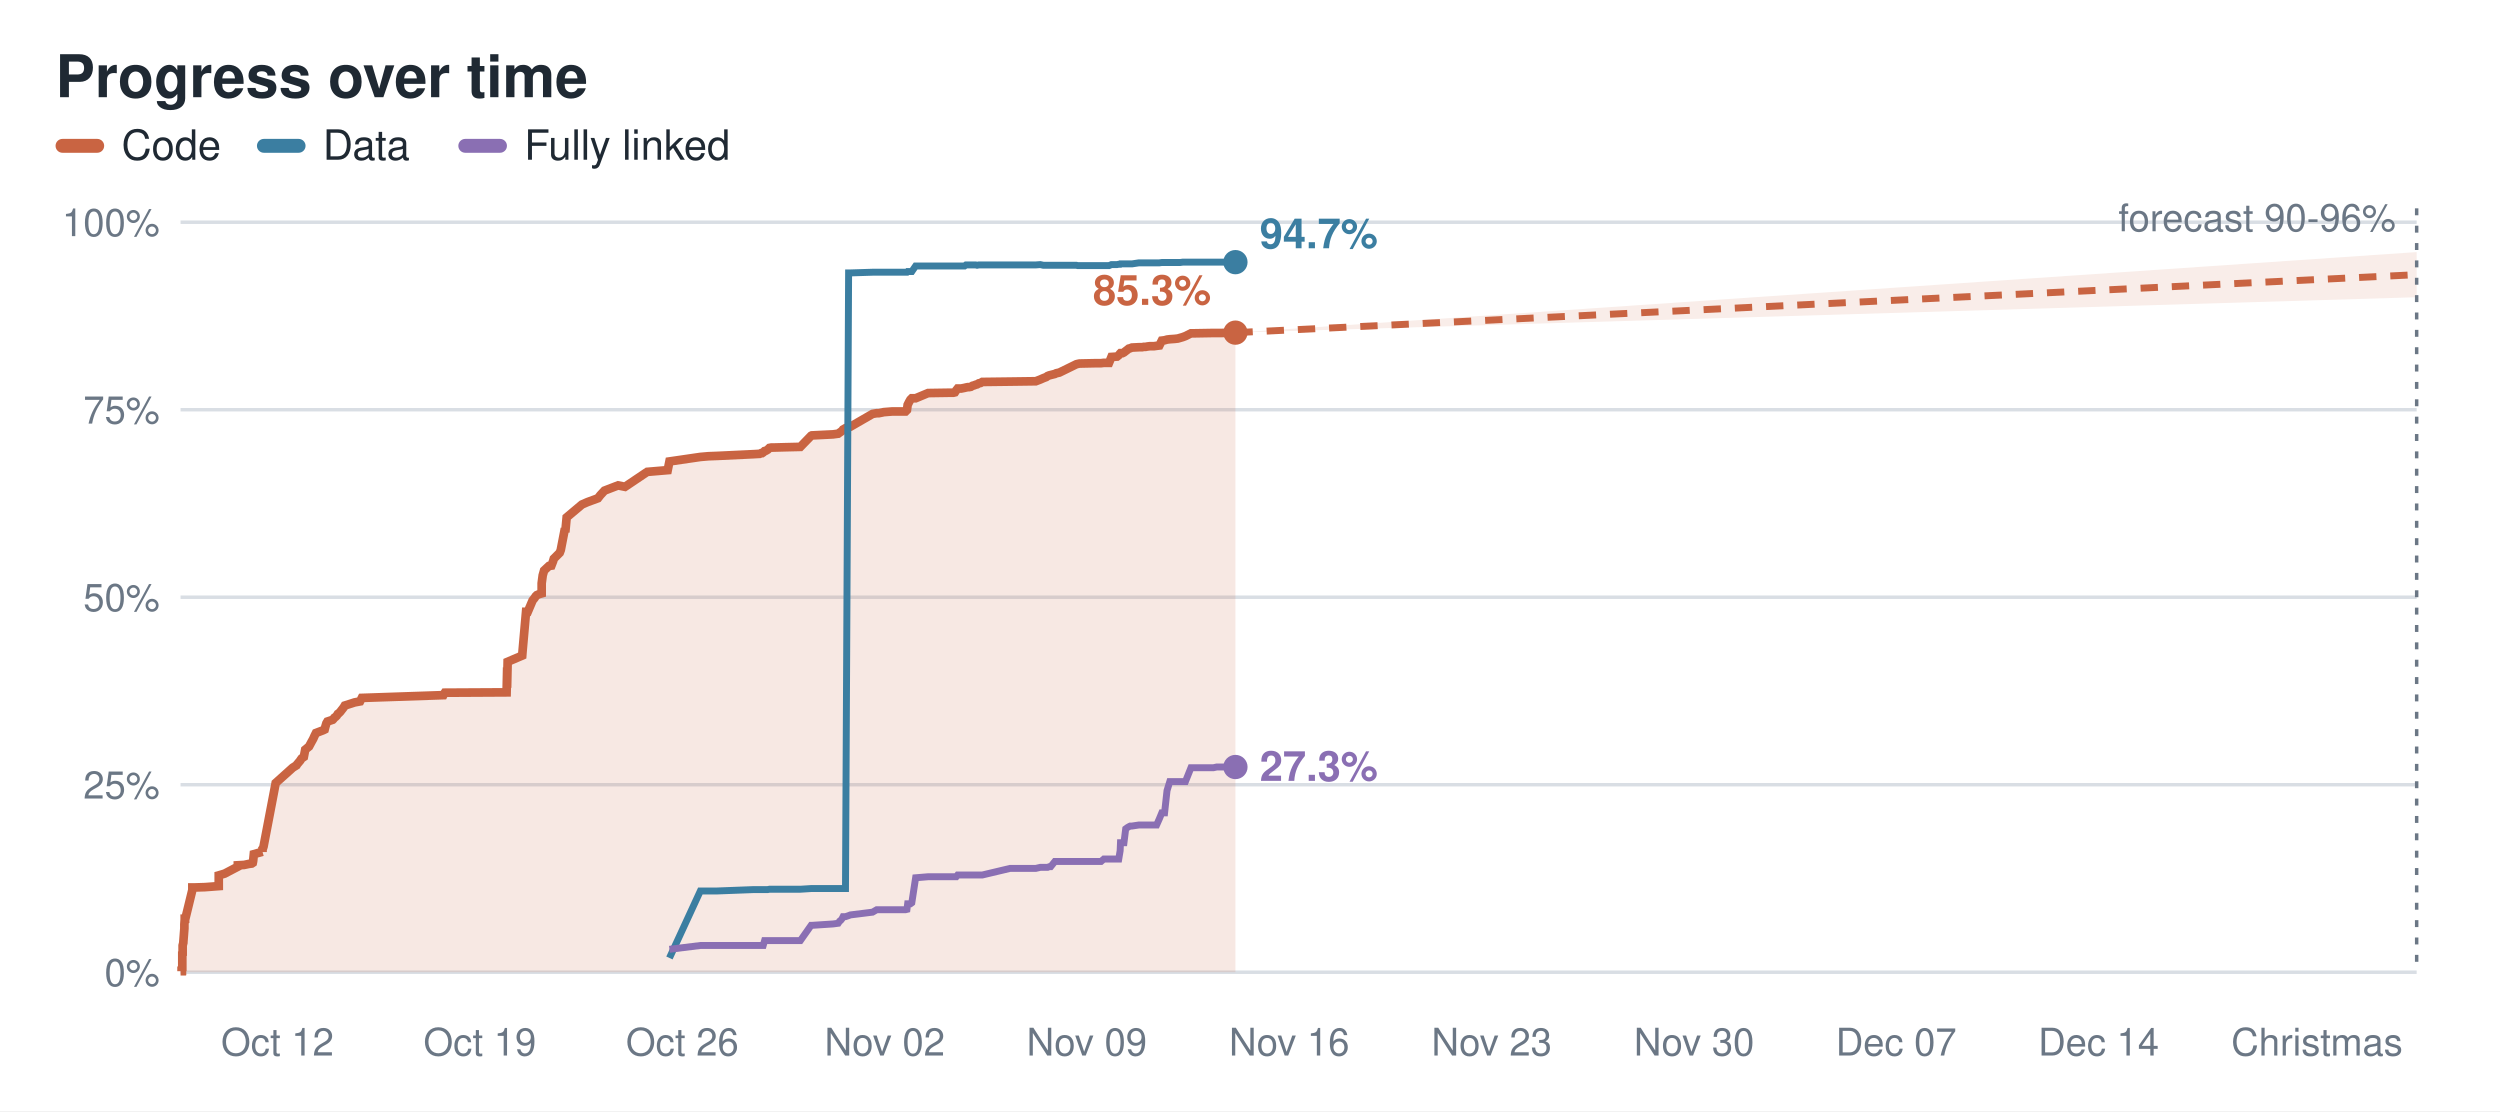
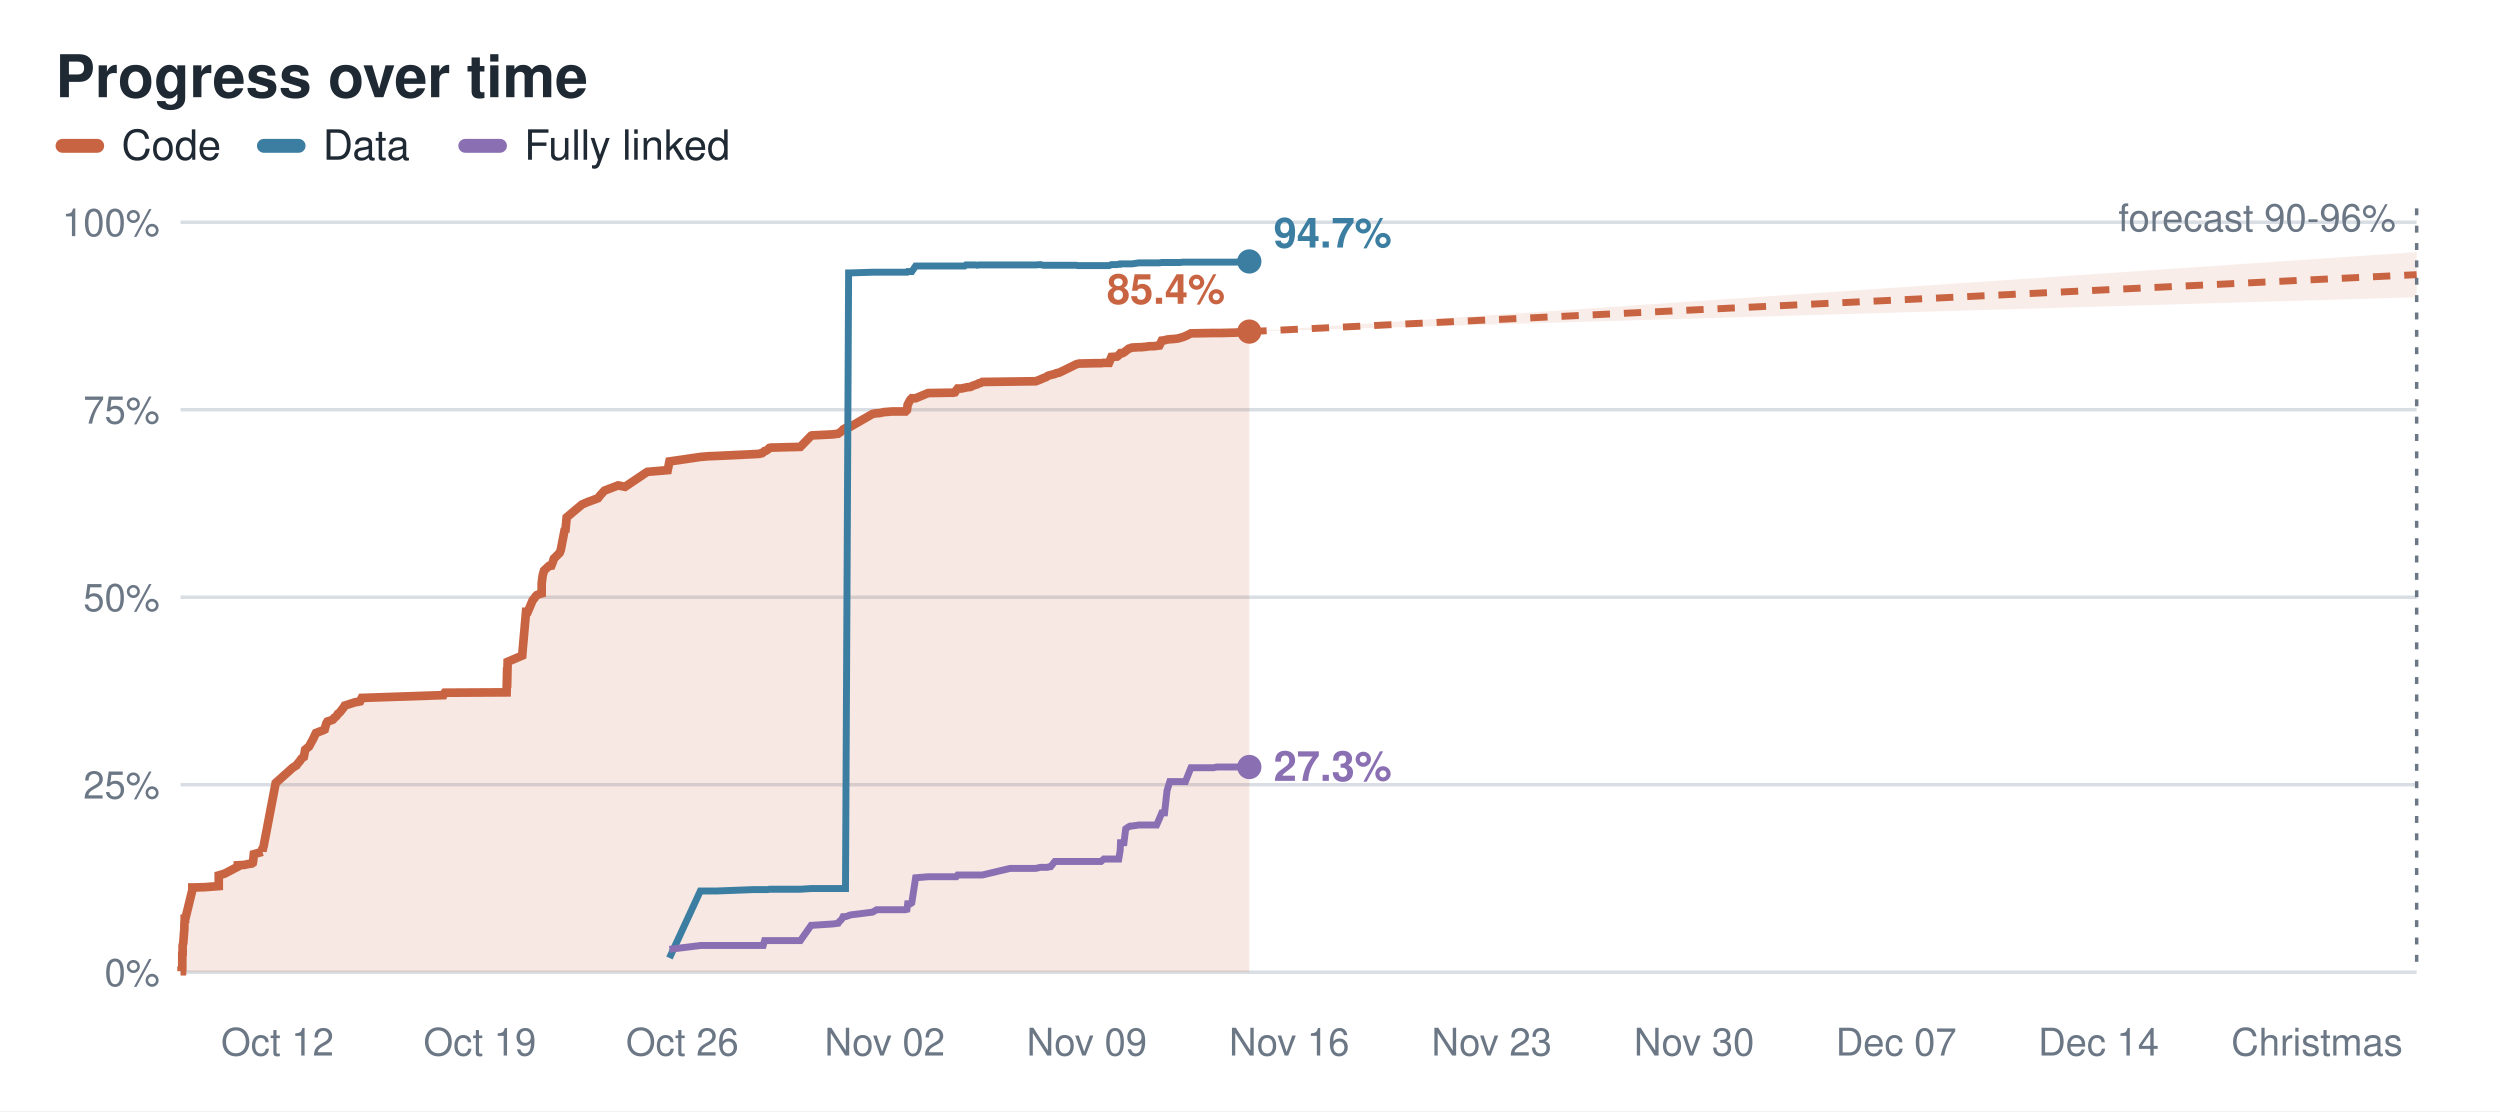
<svg xmlns="http://www.w3.org/2000/svg" viewBox="0 0 720 320" width="720" height="320" font-family="-apple-system,Segoe UI,Helvetica,Arial,sans-serif" role="img" aria-label="Progress over time">
  <rect width="100%" height="100%" fill="#ffffff" />
  <text x="16" y="28" font-size="17" font-weight="600" fill="#1f2933">Progress over time</text>
  <rect x="16" y="40" width="14" height="4" rx="2" fill="#c96442" />
  <text x="35" y="46" font-size="12" fill="#1f2933">Code</text>
  <rect x="74" y="40" width="14" height="4" rx="2" fill="#3b7ea1" />
  <text x="93" y="46" font-size="12" fill="#1f2933">Data</text>
  <rect x="132" y="40" width="14" height="4" rx="2" fill="#8a6fb3" />
  <text x="151" y="46" font-size="12" fill="#1f2933">Fully linked</text>
  <line x1="52" y1="280.0" x2="696" y2="280.0" stroke="#d9dee4" />
  <text x="46" y="284.0" font-size="11" fill="#6b7785" text-anchor="end">0%</text>
  <line x1="52" y1="226.0" x2="696" y2="226.0" stroke="#d9dee4" />
  <text x="46" y="230.0" font-size="11" fill="#6b7785" text-anchor="end">25%</text>
  <line x1="52" y1="172.0" x2="696" y2="172.0" stroke="#d9dee4" />
  <text x="46" y="176.0" font-size="11" fill="#6b7785" text-anchor="end">50%</text>
  <line x1="52" y1="118.0" x2="696" y2="118.0" stroke="#d9dee4" />
  <text x="46" y="122.0" font-size="11" fill="#6b7785" text-anchor="end">75%</text>
  <line x1="52" y1="64.0" x2="696" y2="64.0" stroke="#d9dee4" />
  <text x="46" y="68.0" font-size="11" fill="#6b7785" text-anchor="end">100%</text>
  <text x="79.9" y="304" font-size="11" fill="#6b7785" text-anchor="middle">Oct 12</text>
  <text x="138.2" y="304" font-size="11" fill="#6b7785" text-anchor="middle">Oct 19</text>
  <text x="196.5" y="304" font-size="11" fill="#6b7785" text-anchor="middle">Oct 26</text>
  <text x="254.8" y="304" font-size="11" fill="#6b7785" text-anchor="middle">Nov 02</text>
  <text x="313.0" y="304" font-size="11" fill="#6b7785" text-anchor="middle">Nov 09</text>
  <text x="371.3" y="304" font-size="11" fill="#6b7785" text-anchor="middle">Nov 16</text>
  <text x="429.6" y="304" font-size="11" fill="#6b7785" text-anchor="middle">Nov 23</text>
  <text x="487.9" y="304" font-size="11" fill="#6b7785" text-anchor="middle">Nov 30</text>
  <text x="546.1" y="304" font-size="11" fill="#6b7785" text-anchor="middle">Dec 07</text>
  <text x="604.4" y="304" font-size="11" fill="#6b7785" text-anchor="middle">Dec 14</text>
-   <polygon points="355.8,95.8 696.0,72.6 696.0,85.6" fill="#c96442" opacity="0.12" />
-   <line x1="355.8" y1="95.8" x2="696.0" y2="79.1" stroke="#c96442" stroke-width="2" stroke-dasharray="5,4" />
+   <polygon points="359.8,95.5 696.0,72.6 696.0,85.6" fill="#c96442" opacity="0.12" />
+   <line x1="359.8" y1="95.5" x2="696.0" y2="79.1" stroke="#c96442" stroke-width="2" stroke-dasharray="5,4" />
  <line x1="696.0" y1="60" x2="696.0" y2="280.0" stroke="#6b7785" stroke-dasharray="2,3" />
  <text x="692.0" y="304" font-size="11" fill="#6b7785" text-anchor="end">Christmas</text>
  <text x="690.0" y="66.6" font-size="11" fill="#6b7785" text-anchor="end">forecast 90-96%</text>
-   <polygon points="52.0,280.0 52.0,279.7 52.0,279.7 52.1,279.7 52.1,279.7 52.3,279.7 52.3,279.7 52.3,279.7 52.3,279.7 52.3,279.6 52.3,279.6 52.3,279.6 52.3,279.6 52.4,279.6 52.4,279.5 52.4,279.5 52.4,279.5 52.4,279.5 52.4,279.5 52.4,279.4 52.4,279.4 52.4,279.4 52.4,279.4 52.4,279.4 52.4,279.3 52.4,279.3 52.4,279.3 52.4,279.3 52.4,279.2 52.4,279.2 52.5,279.1 52.5,279.1 52.5,279.0 52.5,279.0 52.5,278.9 52.5,278.9 52.5,278.9 52.5,278.8 52.5,278.8 52.5,278.7 52.5,278.7 52.5,278.6 52.5,274.0 52.6,275.3 52.6,274.0 52.6,274.0 52.6,274.0 52.6,272.9 52.6,272.3 52.8,271.5 52.8,271.3 53.1,267.4 53.1,267.0 53.1,266.2 53.2,264.8 53.2,264.7 53.2,264.6 53.3,264.6 53.3,264.4 53.3,264.3 53.3,264.4 53.3,264.4 53.3,264.4 53.4,264.5 55.4,256.3 55.4,255.7 55.4,255.6 55.7,255.6 55.8,255.6 59.0,255.5 63.0,255.2 63.0,252.1 64.7,251.6 68.5,249.6 68.5,249.2 70.3,249.1 71.7,248.8 72.5,248.7 72.5,248.7 72.8,248.5 72.9,248.0 73.1,246.0 75.6,245.3 75.6,245.4 75.6,244.5 75.7,244.4 75.9,243.8 79.4,225.5 84.3,221.1 85.4,220.4 85.5,220.2 86.5,219.0 86.6,218.8 86.9,218.4 87.5,218.0 87.9,215.9 89.0,215.0 89.7,213.7 90.2,212.8 90.6,211.9 91.0,211.1 93.1,210.3 93.5,210.1 93.7,209.3 94.0,208.3 94.3,207.8 95.8,207.3 96.0,207.1 96.3,206.7 96.6,206.5 97.0,206.1 97.3,205.6 97.6,205.4 98.0,205.0 98.3,204.6 98.7,204.1 99.0,203.7 99.3,203.2 101.5,202.5 102.1,202.3 103.7,202.0 104.2,201.0 127.7,200.2 127.9,199.8 128.1,199.5 145.9,199.4 146.0,195.1 146.1,195.2 146.2,190.6 150.4,188.8 150.5,187.5 151.5,176.2 152.0,176.2 153.4,172.9 153.9,172.3 154.3,171.7 154.6,171.4 155.3,171.1 156.0,170.9 156.0,168.0 156.3,165.7 156.7,164.3 158.1,163.0 158.8,162.9 159.3,161.6 159.5,160.9 161.2,159.2 161.5,158.4 162.7,152.2 162.8,153.3 163.2,149.0 167.6,145.3 169.2,144.6 172.2,143.5 172.9,142.6 174.1,141.3 178.0,139.8 180.0,140.2 186.4,135.9 192.3,135.4 192.8,132.9 201.7,131.6 204.0,131.4 206.6,131.3 217.1,130.8 218.8,130.7 219.2,130.5 219.5,130.5 219.8,130.3 220.2,129.9 220.6,129.8 221.1,129.5 221.6,129.0 222.1,128.9 222.6,128.9 226.3,128.8 230.5,128.7 233.6,125.5 233.8,125.4 239.9,125.1 241.4,124.9 241.8,124.6 242.1,124.4 242.5,124.1 242.8,123.7 243.5,123.3 244.4,123.1 244.9,122.9 251.3,119.2 252.5,119.0 253.1,119.0 254.1,118.8 254.5,118.7 257.0,118.5 260.8,118.5 261.2,118.1 261.4,116.6 261.8,115.8 262.2,115.1 262.6,114.7 263.7,114.7 267.3,113.2 267.5,113.2 273.9,113.1 274.6,113.1 275.0,113.0 275.4,112.4 275.8,111.9 276.4,111.9 276.8,111.9 277.3,111.8 277.8,111.7 278.2,111.6 278.7,111.5 279.1,111.5 279.6,111.4 280.1,111.1 280.5,111.0 281.0,110.8 281.4,110.7 281.9,110.4 282.4,110.3 282.9,110.0 290.9,109.9 298.3,109.8 299.6,109.3 300.5,108.9 301.3,108.6 301.7,108.3 302.2,108.1 302.6,108.0 303.8,107.7 304.2,107.5 305.1,107.3 310.0,104.9 310.4,104.8 310.9,104.7 315.6,104.6 316.0,104.6 317.1,104.6 317.9,104.5 318.9,104.5 319.4,104.5 320.1,102.8 321.7,102.7 322.2,102.3 322.6,101.8 322.7,101.7 323.3,101.7 323.7,101.5 324.2,101.1 324.6,100.8 325.1,100.4 325.5,100.3 326.0,100.1 328.0,100.0 328.9,100.0 329.4,99.9 329.9,99.9 330.4,99.8 331.2,99.7 331.7,99.7 332.4,99.7 333.1,99.6 333.9,99.5 334.6,98.1 335.4,98.0 336.1,97.8 336.9,97.7 338.3,97.6 339.2,97.5 339.9,97.3 340.6,97.1 341.4,96.8 343.0,96.0 343.8,96.0 349.5,95.9 350.4,95.9 351.1,95.9 351.8,95.9 355.8,95.8 355.8,280.0" fill="#c96442" opacity="0.15" />
-   <polyline points="52.0,279.7 52.0,279.7 52.1,279.7 52.1,279.7 52.3,279.7 52.3,279.7 52.3,279.7 52.3,279.7 52.3,279.6 52.3,279.6 52.3,279.6 52.3,279.6 52.4,279.6 52.4,279.5 52.4,279.5 52.4,279.5 52.4,279.5 52.4,279.5 52.4,279.4 52.4,279.4 52.4,279.4 52.4,279.4 52.4,279.4 52.4,279.3 52.4,279.3 52.4,279.3 52.4,279.3 52.4,279.2 52.4,279.2 52.5,279.1 52.5,279.1 52.5,279.0 52.5,279.0 52.5,278.9 52.5,278.9 52.5,278.9 52.5,278.8 52.5,278.8 52.5,278.7 52.5,278.7 52.5,278.6 52.5,274.0 52.6,275.3 52.6,274.0 52.6,274.0 52.6,274.0 52.6,272.9 52.6,272.3 52.8,271.5 52.8,271.3 53.1,267.4 53.1,267.0 53.1,266.2 53.2,264.8 53.2,264.7 53.2,264.6 53.3,264.6 53.3,264.4 53.3,264.3 53.3,264.4 53.3,264.4 53.3,264.4 53.4,264.5 55.4,256.3 55.4,255.7 55.4,255.6 55.7,255.6 55.8,255.6 59.0,255.5 63.0,255.2 63.0,252.1 64.7,251.6 68.5,249.6 68.5,249.2 70.3,249.1 71.7,248.8 72.5,248.7 72.5,248.7 72.8,248.5 72.9,248.0 73.1,246.0 75.6,245.3 75.6,245.4 75.6,244.5 75.7,244.4 75.9,243.8 79.4,225.5 84.3,221.1 85.4,220.4 85.5,220.2 86.5,219.0 86.6,218.8 86.9,218.4 87.5,218.0 87.9,215.9 89.0,215.0 89.7,213.7 90.2,212.8 90.6,211.9 91.0,211.1 93.1,210.3 93.5,210.1 93.7,209.3 94.0,208.3 94.3,207.8 95.8,207.3 96.0,207.1 96.3,206.7 96.6,206.5 97.0,206.1 97.3,205.6 97.6,205.4 98.0,205.0 98.3,204.6 98.7,204.1 99.0,203.7 99.3,203.2 101.5,202.5 102.1,202.3 103.7,202.0 104.2,201.0 127.7,200.2 127.9,199.8 128.1,199.5 145.9,199.4 146.0,195.1 146.1,195.2 146.2,190.6 150.4,188.8 150.5,187.5 151.5,176.2 152.0,176.2 153.4,172.9 153.9,172.3 154.3,171.7 154.6,171.4 155.3,171.1 156.0,170.9 156.0,168.0 156.3,165.7 156.7,164.3 158.1,163.0 158.8,162.9 159.3,161.6 159.5,160.9 161.2,159.2 161.5,158.4 162.7,152.2 162.8,153.3 163.2,149.0 167.6,145.3 169.2,144.6 172.2,143.5 172.9,142.6 174.1,141.3 178.0,139.8 180.0,140.2 186.4,135.9 192.3,135.4 192.8,132.9 201.7,131.6 204.0,131.4 206.6,131.3 217.1,130.8 218.8,130.7 219.2,130.5 219.5,130.5 219.8,130.3 220.2,129.9 220.6,129.8 221.1,129.5 221.6,129.0 222.1,128.9 222.6,128.9 226.3,128.8 230.5,128.7 233.6,125.5 233.8,125.4 239.9,125.1 241.4,124.9 241.8,124.6 242.1,124.4 242.5,124.1 242.8,123.7 243.5,123.3 244.4,123.1 244.9,122.9 251.3,119.2 252.5,119.0 253.1,119.0 254.1,118.8 254.5,118.7 257.0,118.5 260.8,118.5 261.2,118.1 261.4,116.6 261.8,115.8 262.2,115.1 262.6,114.7 263.7,114.7 267.3,113.2 267.5,113.2 273.9,113.1 274.6,113.1 275.0,113.0 275.4,112.4 275.8,111.9 276.4,111.9 276.8,111.9 277.3,111.8 277.8,111.7 278.2,111.6 278.7,111.5 279.1,111.5 279.6,111.4 280.1,111.1 280.5,111.0 281.0,110.8 281.4,110.7 281.9,110.4 282.4,110.3 282.9,110.0 290.9,109.9 298.3,109.8 299.6,109.3 300.5,108.9 301.3,108.6 301.7,108.3 302.2,108.1 302.6,108.0 303.8,107.7 304.2,107.5 305.1,107.3 310.0,104.9 310.4,104.8 310.9,104.7 315.6,104.6 316.0,104.6 317.1,104.6 317.9,104.5 318.9,104.5 319.4,104.5 320.1,102.8 321.7,102.7 322.2,102.3 322.6,101.8 322.7,101.7 323.3,101.7 323.7,101.5 324.2,101.1 324.6,100.8 325.1,100.4 325.5,100.3 326.0,100.1 328.0,100.0 328.9,100.0 329.4,99.9 329.9,99.9 330.4,99.8 331.2,99.7 331.7,99.7 332.4,99.7 333.1,99.6 333.9,99.5 334.6,98.1 335.4,98.0 336.1,97.8 336.9,97.7 338.3,97.6 339.2,97.5 339.9,97.3 340.6,97.1 341.4,96.8 343.0,96.0 343.8,96.0 349.5,95.9 350.4,95.9 351.1,95.9 351.8,95.9 355.8,95.8" fill="none" stroke="#c96442" stroke-width="2.5" />
-   <circle cx="355.8" cy="95.8" r="3.5" fill="#c96442" />
-   <text x="348.8" y="87.8" font-size="12" font-weight="600" fill="#c96442" text-anchor="end">85.3%</text>
-   <polyline points="192.8,275.9 201.7,256.6 204.0,256.6 206.6,256.6 217.1,256.2 218.8,256.2 219.2,256.2 219.5,256.2 219.8,256.2 220.2,256.2 220.6,256.2 221.1,256.2 221.6,256.1 222.1,256.1 222.6,256.1 226.3,256.1 230.5,256.1 233.6,255.9 233.8,255.9 239.9,255.9 241.4,255.9 241.8,255.9 242.1,255.9 242.5,255.9 242.8,255.9 243.5,255.9 244.4,78.6 244.9,78.6 251.3,78.4 252.5,78.4 253.1,78.4 254.1,78.4 254.5,78.4 257.0,78.4 260.8,78.4 261.2,78.4 261.4,78.2 261.8,78.2 262.2,78.2 262.6,78.2 263.7,76.6 267.3,76.6 267.5,76.6 273.9,76.6 274.6,76.6 275.0,76.6 275.4,76.6 275.8,76.6 276.4,76.6 276.8,76.6 277.3,76.6 277.8,76.6 278.2,76.3 278.7,76.3 279.1,76.3 279.6,76.3 280.1,76.3 280.5,76.3 281.0,76.3 281.4,76.4 281.9,76.3 282.4,76.3 282.9,76.3 290.9,76.3 298.3,76.3 299.6,76.2 300.5,76.4 301.3,76.4 301.7,76.4 302.2,76.4 302.6,76.4 303.8,76.4 304.2,76.4 305.1,76.4 310.0,76.4 310.4,76.5 310.9,76.5 315.6,76.5 316.0,76.5 317.1,76.5 317.9,76.5 318.9,76.5 319.4,76.5 320.1,76.2 321.7,76.2 322.2,76.1 322.6,76.1 322.7,76.0 323.3,76.0 323.7,76.0 324.2,76.0 324.6,76.0 325.1,76.0 325.5,76.0 326.0,76.0 328.0,75.7 328.9,75.7 329.4,75.7 329.9,75.7 330.4,75.7 331.2,75.7 331.7,75.7 332.4,75.7 333.1,75.7 333.9,75.7 334.6,75.6 335.4,75.6 336.1,75.6 336.9,75.6 338.3,75.6 339.2,75.6 339.9,75.6 340.6,75.5 341.4,75.5 343.0,75.5 343.8,75.5 349.5,75.5 350.4,75.5 351.1,75.5 351.8,75.5 355.8,75.5" fill="none" stroke="#3b7ea1" stroke-width="2" />
-   <circle cx="355.8" cy="75.5" r="3.5" fill="#3b7ea1" />
-   <text x="362.8" y="71.5" font-size="12" font-weight="600" fill="#3b7ea1">94.7%</text>
-   <polyline points="192.8,273.4 201.7,272.3 204.0,272.3 206.6,272.3 217.1,272.3 218.8,272.3 219.2,272.3 219.5,272.3 219.8,272.3 220.2,270.9 220.6,270.9 221.1,270.9 221.6,270.9 222.1,270.9 222.6,270.9 226.3,270.9 230.5,270.9 233.6,266.5 233.8,266.5 239.9,266.1 241.4,265.9 241.8,265.3 242.1,265.1 242.5,264.6 242.8,264.0 243.5,264.0 244.4,263.7 244.9,263.5 251.3,262.7 252.5,262.0 253.1,262.0 254.1,262.0 254.5,262.0 257.0,262.0 260.8,262.0 261.2,261.9 261.4,260.3 261.8,260.3 262.2,260.3 262.6,260.0 263.7,252.8 267.3,252.5 267.5,252.5 273.9,252.5 274.6,252.5 275.0,252.5 275.4,252.5 275.8,252.0 276.4,252.0 276.8,252.0 277.3,252.0 277.8,252.0 278.2,252.0 278.7,252.0 279.1,252.0 279.6,252.0 280.1,252.0 280.5,252.0 281.0,252.0 281.4,252.0 281.9,252.0 282.4,252.0 282.9,252.0 290.9,250.1 298.3,250.1 299.6,249.8 300.5,249.8 301.3,249.8 301.7,249.8 302.2,249.6 302.6,249.6 303.8,248.1 304.2,248.1 305.1,248.1 310.0,248.1 310.4,248.1 310.9,248.1 315.6,248.1 316.0,248.1 317.1,248.1 317.9,247.4 318.9,247.4 319.4,247.4 320.1,247.4 321.7,247.4 322.2,247.4 322.6,245.0 322.7,242.7 323.3,242.7 323.7,242.7 324.2,238.7 324.6,238.4 325.1,238.1 325.5,237.9 326.0,237.9 328.0,237.6 328.9,237.6 329.4,237.6 329.9,237.6 330.4,237.6 331.2,237.6 331.7,237.6 332.4,237.6 333.1,237.6 333.9,235.8 334.6,234.1 335.4,234.1 336.1,227.7 336.9,225.1 338.3,225.1 339.2,225.1 339.9,225.1 340.6,225.1 341.4,225.1 343.0,221.1 343.8,221.1 349.5,221.1 350.4,220.9 351.1,220.9 351.8,220.9 355.8,220.9" fill="none" stroke="#8a6fb3" stroke-width="2" />
-   <circle cx="355.8" cy="220.9" r="3.5" fill="#8a6fb3" />
-   <text x="362.8" y="224.9" font-size="12" font-weight="600" fill="#8a6fb3">27.3%</text>
+   <polygon points="52.0,280.0 52.0,279.7 52.0,279.7 52.1,279.7 52.1,279.7 52.3,279.7 52.3,279.7 52.3,279.7 52.3,279.7 52.3,279.6 52.3,279.6 52.3,279.6 52.3,279.6 52.4,279.6 52.4,279.5 52.4,279.5 52.4,279.5 52.4,279.5 52.4,279.5 52.4,279.4 52.4,279.4 52.4,279.4 52.4,279.4 52.4,279.4 52.4,279.3 52.4,279.3 52.4,279.3 52.4,279.3 52.4,279.2 52.4,279.2 52.5,279.1 52.5,279.1 52.5,279.0 52.5,279.0 52.5,278.9 52.5,278.9 52.5,278.9 52.5,278.8 52.5,278.8 52.5,278.7 52.5,278.7 52.5,278.6 52.5,274.0 52.6,275.3 52.6,274.0 52.6,274.0 52.6,274.0 52.6,272.9 52.6,272.3 52.8,271.5 52.8,271.3 53.1,267.4 53.1,267.0 53.1,266.2 53.2,264.8 53.2,264.7 53.2,264.6 53.3,264.6 53.3,264.4 53.3,264.3 53.3,264.4 53.3,264.4 53.3,264.4 53.4,264.5 55.4,256.3 55.4,255.7 55.4,255.6 55.7,255.6 55.8,255.6 59.0,255.5 63.0,255.2 63.0,252.1 64.7,251.6 68.5,249.6 68.5,249.2 70.3,249.1 71.7,248.8 72.5,248.7 72.5,248.7 72.8,248.5 72.9,248.0 73.1,246.0 75.6,245.3 75.6,245.4 75.6,244.5 75.7,244.4 75.9,243.8 79.4,225.5 84.3,221.1 85.4,220.4 85.5,220.2 86.5,219.0 86.6,218.8 86.9,218.4 87.5,218.0 87.9,215.9 89.0,215.0 89.7,213.7 90.2,212.8 90.6,211.9 91.0,211.1 93.1,210.3 93.5,210.1 93.7,209.3 94.0,208.3 94.3,207.8 95.8,207.3 96.0,207.1 96.3,206.7 96.6,206.5 97.0,206.1 97.3,205.6 97.6,205.4 98.0,205.0 98.3,204.6 98.7,204.1 99.0,203.7 99.3,203.2 101.5,202.5 102.1,202.3 103.7,202.0 104.2,201.0 127.7,200.2 127.9,199.8 128.1,199.5 145.9,199.4 146.0,195.1 146.1,195.2 146.2,190.6 150.4,188.8 150.5,187.5 151.5,176.2 152.0,176.2 153.4,172.9 153.9,172.3 154.3,171.7 154.6,171.4 155.3,171.1 156.0,170.9 156.0,168.0 156.3,165.7 156.7,164.3 158.1,163.0 158.8,162.9 159.3,161.6 159.5,160.9 161.2,159.2 161.5,158.4 162.7,152.2 162.8,153.3 163.2,149.0 167.6,145.3 169.2,144.6 172.2,143.5 172.9,142.6 174.1,141.3 178.0,139.8 180.0,140.2 186.4,135.9 192.3,135.4 192.8,132.9 201.7,131.6 204.0,131.4 206.6,131.3 217.1,130.8 218.8,130.7 219.2,130.5 219.5,130.5 219.8,130.3 220.2,129.9 220.6,129.8 221.1,129.5 221.6,129.0 222.1,128.9 222.6,128.9 226.3,128.8 230.5,128.7 233.6,125.5 233.8,125.4 239.9,125.1 241.4,124.9 241.8,124.6 242.1,124.4 242.5,124.1 242.8,123.7 243.5,123.3 244.4,123.1 244.9,122.9 251.3,119.2 252.5,119.0 253.1,119.0 254.1,118.8 254.5,118.7 257.0,118.5 260.8,118.5 261.2,118.1 261.4,116.6 261.8,115.8 262.2,115.1 262.6,114.7 263.7,114.7 267.3,113.2 267.5,113.2 273.9,113.1 274.6,113.1 275.0,113.0 275.4,112.4 275.8,111.9 276.4,111.9 276.8,111.9 277.3,111.8 277.8,111.7 278.2,111.6 278.7,111.5 279.1,111.5 279.6,111.4 280.1,111.1 280.5,111.0 281.0,110.8 281.4,110.7 281.9,110.4 282.4,110.3 282.9,110.0 290.9,109.9 298.3,109.8 299.6,109.3 300.5,108.9 301.3,108.6 301.7,108.3 302.2,108.1 302.6,108.0 303.8,107.7 304.2,107.5 305.1,107.3 310.0,104.9 310.4,104.8 310.9,104.7 315.6,104.6 316.0,104.6 317.1,104.6 317.9,104.5 318.9,104.5 319.4,104.5 320.1,102.8 321.7,102.7 322.2,102.3 322.6,101.8 322.7,101.7 323.3,101.7 323.7,101.5 324.2,101.1 324.6,100.8 325.1,100.4 325.5,100.3 326.0,100.1 328.0,100.0 328.9,100.0 329.4,99.9 329.9,99.9 330.4,99.8 331.2,99.7 331.7,99.7 332.4,99.7 333.1,99.6 333.9,99.5 334.6,98.1 335.4,98.0 336.1,97.8 336.9,97.7 338.3,97.6 339.2,97.5 339.9,97.3 340.6,97.1 341.4,96.8 343.0,96.0 343.8,96.0 349.5,95.9 350.4,95.9 351.1,95.9 351.8,95.9 355.8,95.8 358.2,95.6 359.0,95.6 359.8,95.5 359.8,280.0" fill="#c96442" opacity="0.15" />
+   <polyline points="52.0,279.7 52.0,279.7 52.1,279.7 52.1,279.7 52.3,279.7 52.3,279.7 52.3,279.7 52.3,279.7 52.3,279.6 52.3,279.6 52.3,279.6 52.3,279.6 52.4,279.6 52.4,279.5 52.4,279.5 52.4,279.5 52.4,279.5 52.4,279.5 52.4,279.4 52.4,279.4 52.4,279.4 52.4,279.4 52.4,279.4 52.4,279.3 52.4,279.3 52.4,279.3 52.4,279.3 52.4,279.2 52.4,279.2 52.5,279.1 52.5,279.1 52.5,279.0 52.5,279.0 52.5,278.9 52.5,278.9 52.5,278.9 52.5,278.8 52.5,278.8 52.5,278.7 52.5,278.7 52.5,278.6 52.5,274.0 52.6,275.3 52.6,274.0 52.6,274.0 52.6,274.0 52.6,272.9 52.6,272.3 52.8,271.5 52.8,271.3 53.1,267.4 53.1,267.0 53.1,266.2 53.2,264.8 53.2,264.7 53.2,264.6 53.3,264.6 53.3,264.4 53.3,264.3 53.3,264.4 53.3,264.4 53.3,264.4 53.4,264.5 55.4,256.3 55.4,255.7 55.4,255.6 55.7,255.6 55.8,255.6 59.0,255.5 63.0,255.2 63.0,252.1 64.7,251.6 68.5,249.6 68.5,249.2 70.3,249.1 71.7,248.8 72.5,248.7 72.5,248.7 72.8,248.5 72.9,248.0 73.1,246.0 75.6,245.3 75.6,245.4 75.6,244.5 75.7,244.4 75.9,243.8 79.4,225.5 84.3,221.1 85.4,220.4 85.5,220.2 86.5,219.0 86.6,218.8 86.9,218.4 87.5,218.0 87.9,215.9 89.0,215.0 89.7,213.7 90.2,212.8 90.6,211.9 91.0,211.1 93.1,210.3 93.5,210.1 93.7,209.3 94.0,208.3 94.3,207.8 95.8,207.3 96.0,207.1 96.3,206.7 96.6,206.5 97.0,206.1 97.3,205.6 97.6,205.4 98.0,205.0 98.3,204.6 98.7,204.1 99.0,203.7 99.3,203.2 101.5,202.5 102.1,202.3 103.7,202.0 104.2,201.0 127.7,200.2 127.9,199.8 128.1,199.5 145.9,199.4 146.0,195.1 146.1,195.2 146.2,190.6 150.4,188.8 150.5,187.5 151.5,176.2 152.0,176.2 153.4,172.9 153.9,172.3 154.3,171.7 154.6,171.4 155.3,171.1 156.0,170.9 156.0,168.0 156.3,165.7 156.7,164.3 158.1,163.0 158.8,162.9 159.3,161.6 159.5,160.9 161.2,159.2 161.5,158.4 162.7,152.2 162.8,153.3 163.2,149.0 167.6,145.3 169.2,144.6 172.2,143.5 172.9,142.6 174.1,141.3 178.0,139.8 180.0,140.2 186.4,135.9 192.3,135.4 192.8,132.9 201.7,131.6 204.0,131.4 206.6,131.3 217.1,130.8 218.8,130.7 219.2,130.5 219.5,130.5 219.8,130.3 220.2,129.9 220.6,129.8 221.1,129.5 221.6,129.0 222.1,128.9 222.6,128.9 226.3,128.8 230.5,128.7 233.6,125.5 233.8,125.4 239.9,125.1 241.4,124.9 241.8,124.6 242.1,124.4 242.5,124.1 242.8,123.7 243.5,123.3 244.4,123.1 244.9,122.9 251.3,119.2 252.5,119.0 253.1,119.0 254.1,118.8 254.5,118.7 257.0,118.5 260.8,118.5 261.2,118.1 261.4,116.6 261.8,115.8 262.2,115.1 262.6,114.7 263.7,114.7 267.3,113.2 267.5,113.2 273.9,113.1 274.6,113.1 275.0,113.0 275.4,112.4 275.8,111.9 276.4,111.9 276.8,111.9 277.3,111.8 277.8,111.7 278.2,111.6 278.7,111.5 279.1,111.5 279.6,111.4 280.1,111.1 280.5,111.0 281.0,110.8 281.4,110.7 281.9,110.4 282.4,110.3 282.9,110.0 290.9,109.9 298.3,109.8 299.6,109.3 300.5,108.9 301.3,108.6 301.7,108.3 302.2,108.1 302.6,108.0 303.8,107.7 304.2,107.5 305.1,107.3 310.0,104.9 310.4,104.8 310.9,104.7 315.6,104.6 316.0,104.6 317.1,104.6 317.9,104.5 318.9,104.5 319.4,104.5 320.1,102.8 321.7,102.7 322.2,102.3 322.6,101.8 322.7,101.7 323.3,101.7 323.7,101.5 324.2,101.1 324.6,100.8 325.1,100.4 325.5,100.3 326.0,100.1 328.0,100.0 328.9,100.0 329.4,99.9 329.9,99.9 330.4,99.8 331.2,99.7 331.7,99.7 332.4,99.7 333.1,99.6 333.9,99.5 334.6,98.1 335.4,98.0 336.1,97.8 336.9,97.7 338.3,97.6 339.2,97.5 339.9,97.3 340.6,97.1 341.4,96.8 343.0,96.0 343.8,96.0 349.5,95.9 350.4,95.9 351.1,95.9 351.8,95.9 355.8,95.8 358.2,95.6 359.0,95.6 359.8,95.5" fill="none" stroke="#c96442" stroke-width="2.5" />
+   <circle cx="359.8" cy="95.5" r="3.5" fill="#c96442" />
+   <text x="352.8" y="87.5" font-size="12" font-weight="600" fill="#c96442" text-anchor="end">85.4%</text>
+   <polyline points="192.8,275.9 201.7,256.6 204.0,256.6 206.6,256.6 217.1,256.2 218.8,256.2 219.2,256.2 219.5,256.2 219.8,256.2 220.2,256.2 220.6,256.2 221.1,256.2 221.6,256.1 222.1,256.1 222.6,256.1 226.3,256.1 230.5,256.1 233.6,255.9 233.8,255.9 239.9,255.9 241.4,255.9 241.8,255.9 242.1,255.9 242.5,255.9 242.8,255.9 243.5,255.9 244.4,78.6 244.9,78.6 251.3,78.4 252.5,78.4 253.1,78.4 254.1,78.4 254.5,78.4 257.0,78.4 260.8,78.4 261.2,78.4 261.4,78.2 261.8,78.2 262.2,78.2 262.6,78.2 263.7,76.6 267.3,76.6 267.5,76.6 273.9,76.6 274.6,76.6 275.0,76.6 275.4,76.6 275.8,76.6 276.4,76.6 276.8,76.6 277.3,76.6 277.8,76.6 278.2,76.3 278.7,76.3 279.1,76.3 279.6,76.3 280.1,76.3 280.5,76.3 281.0,76.3 281.4,76.4 281.9,76.3 282.4,76.3 282.9,76.3 290.9,76.3 298.3,76.3 299.6,76.2 300.5,76.4 301.3,76.4 301.7,76.4 302.2,76.4 302.6,76.4 303.8,76.4 304.2,76.4 305.1,76.4 310.0,76.4 310.4,76.5 310.9,76.5 315.6,76.5 316.0,76.5 317.1,76.5 317.9,76.5 318.9,76.5 319.4,76.5 320.1,76.2 321.7,76.2 322.2,76.1 322.6,76.1 322.7,76.0 323.3,76.0 323.7,76.0 324.2,76.0 324.6,76.0 325.1,76.0 325.5,76.0 326.0,76.0 328.0,75.7 328.9,75.7 329.4,75.7 329.9,75.7 330.4,75.7 331.2,75.7 331.7,75.7 332.4,75.7 333.1,75.7 333.9,75.7 334.6,75.6 335.4,75.6 336.1,75.6 336.9,75.6 338.3,75.6 339.2,75.6 339.9,75.6 340.6,75.5 341.4,75.5 343.0,75.5 343.8,75.5 349.5,75.5 350.4,75.5 351.1,75.5 351.8,75.5 355.8,75.5 358.2,75.3 359.0,75.3 359.8,75.3" fill="none" stroke="#3b7ea1" stroke-width="2" />
+   <circle cx="359.8" cy="75.3" r="3.5" fill="#3b7ea1" />
+   <text x="366.8" y="71.3" font-size="12" font-weight="600" fill="#3b7ea1">94.7%</text>
+   <polyline points="192.8,273.4 201.7,272.3 204.0,272.3 206.6,272.3 217.1,272.3 218.8,272.3 219.2,272.3 219.5,272.3 219.8,272.3 220.2,270.9 220.6,270.9 221.1,270.9 221.6,270.9 222.1,270.9 222.6,270.9 226.3,270.9 230.5,270.9 233.6,266.5 233.8,266.5 239.9,266.1 241.4,265.9 241.8,265.3 242.1,265.1 242.5,264.6 242.8,264.0 243.5,264.0 244.4,263.7 244.9,263.5 251.3,262.7 252.5,262.0 253.1,262.0 254.1,262.0 254.5,262.0 257.0,262.0 260.8,262.0 261.2,261.9 261.4,260.3 261.8,260.3 262.2,260.3 262.6,260.0 263.7,252.8 267.3,252.5 267.5,252.5 273.9,252.5 274.6,252.5 275.0,252.5 275.4,252.5 275.8,252.0 276.4,252.0 276.8,252.0 277.3,252.0 277.8,252.0 278.2,252.0 278.7,252.0 279.1,252.0 279.6,252.0 280.1,252.0 280.5,252.0 281.0,252.0 281.4,252.0 281.9,252.0 282.4,252.0 282.9,252.0 290.9,250.1 298.3,250.1 299.6,249.8 300.5,249.8 301.3,249.8 301.7,249.8 302.2,249.6 302.6,249.6 303.8,248.1 304.2,248.1 305.1,248.1 310.0,248.1 310.4,248.1 310.9,248.1 315.6,248.1 316.0,248.1 317.1,248.1 317.9,247.4 318.9,247.4 319.4,247.4 320.1,247.4 321.7,247.4 322.2,247.4 322.6,245.0 322.7,242.7 323.3,242.7 323.7,242.7 324.2,238.7 324.6,238.4 325.1,238.1 325.5,237.9 326.0,237.9 328.0,237.6 328.9,237.6 329.4,237.6 329.9,237.6 330.4,237.6 331.2,237.6 331.7,237.6 332.4,237.6 333.1,237.6 333.9,235.8 334.6,234.1 335.4,234.1 336.1,227.7 336.9,225.1 338.3,225.1 339.2,225.1 339.9,225.1 340.6,225.1 341.4,225.1 343.0,221.1 343.8,221.1 349.5,221.1 350.4,220.9 351.1,220.9 351.8,220.9 355.8,220.9 358.2,220.9 359.0,220.9 359.8,220.9" fill="none" stroke="#8a6fb3" stroke-width="2" />
+   <circle cx="359.8" cy="220.9" r="3.5" fill="#8a6fb3" />
+   <text x="366.8" y="224.9" font-size="12" font-weight="600" fill="#8a6fb3">27.3%</text>
</svg>
